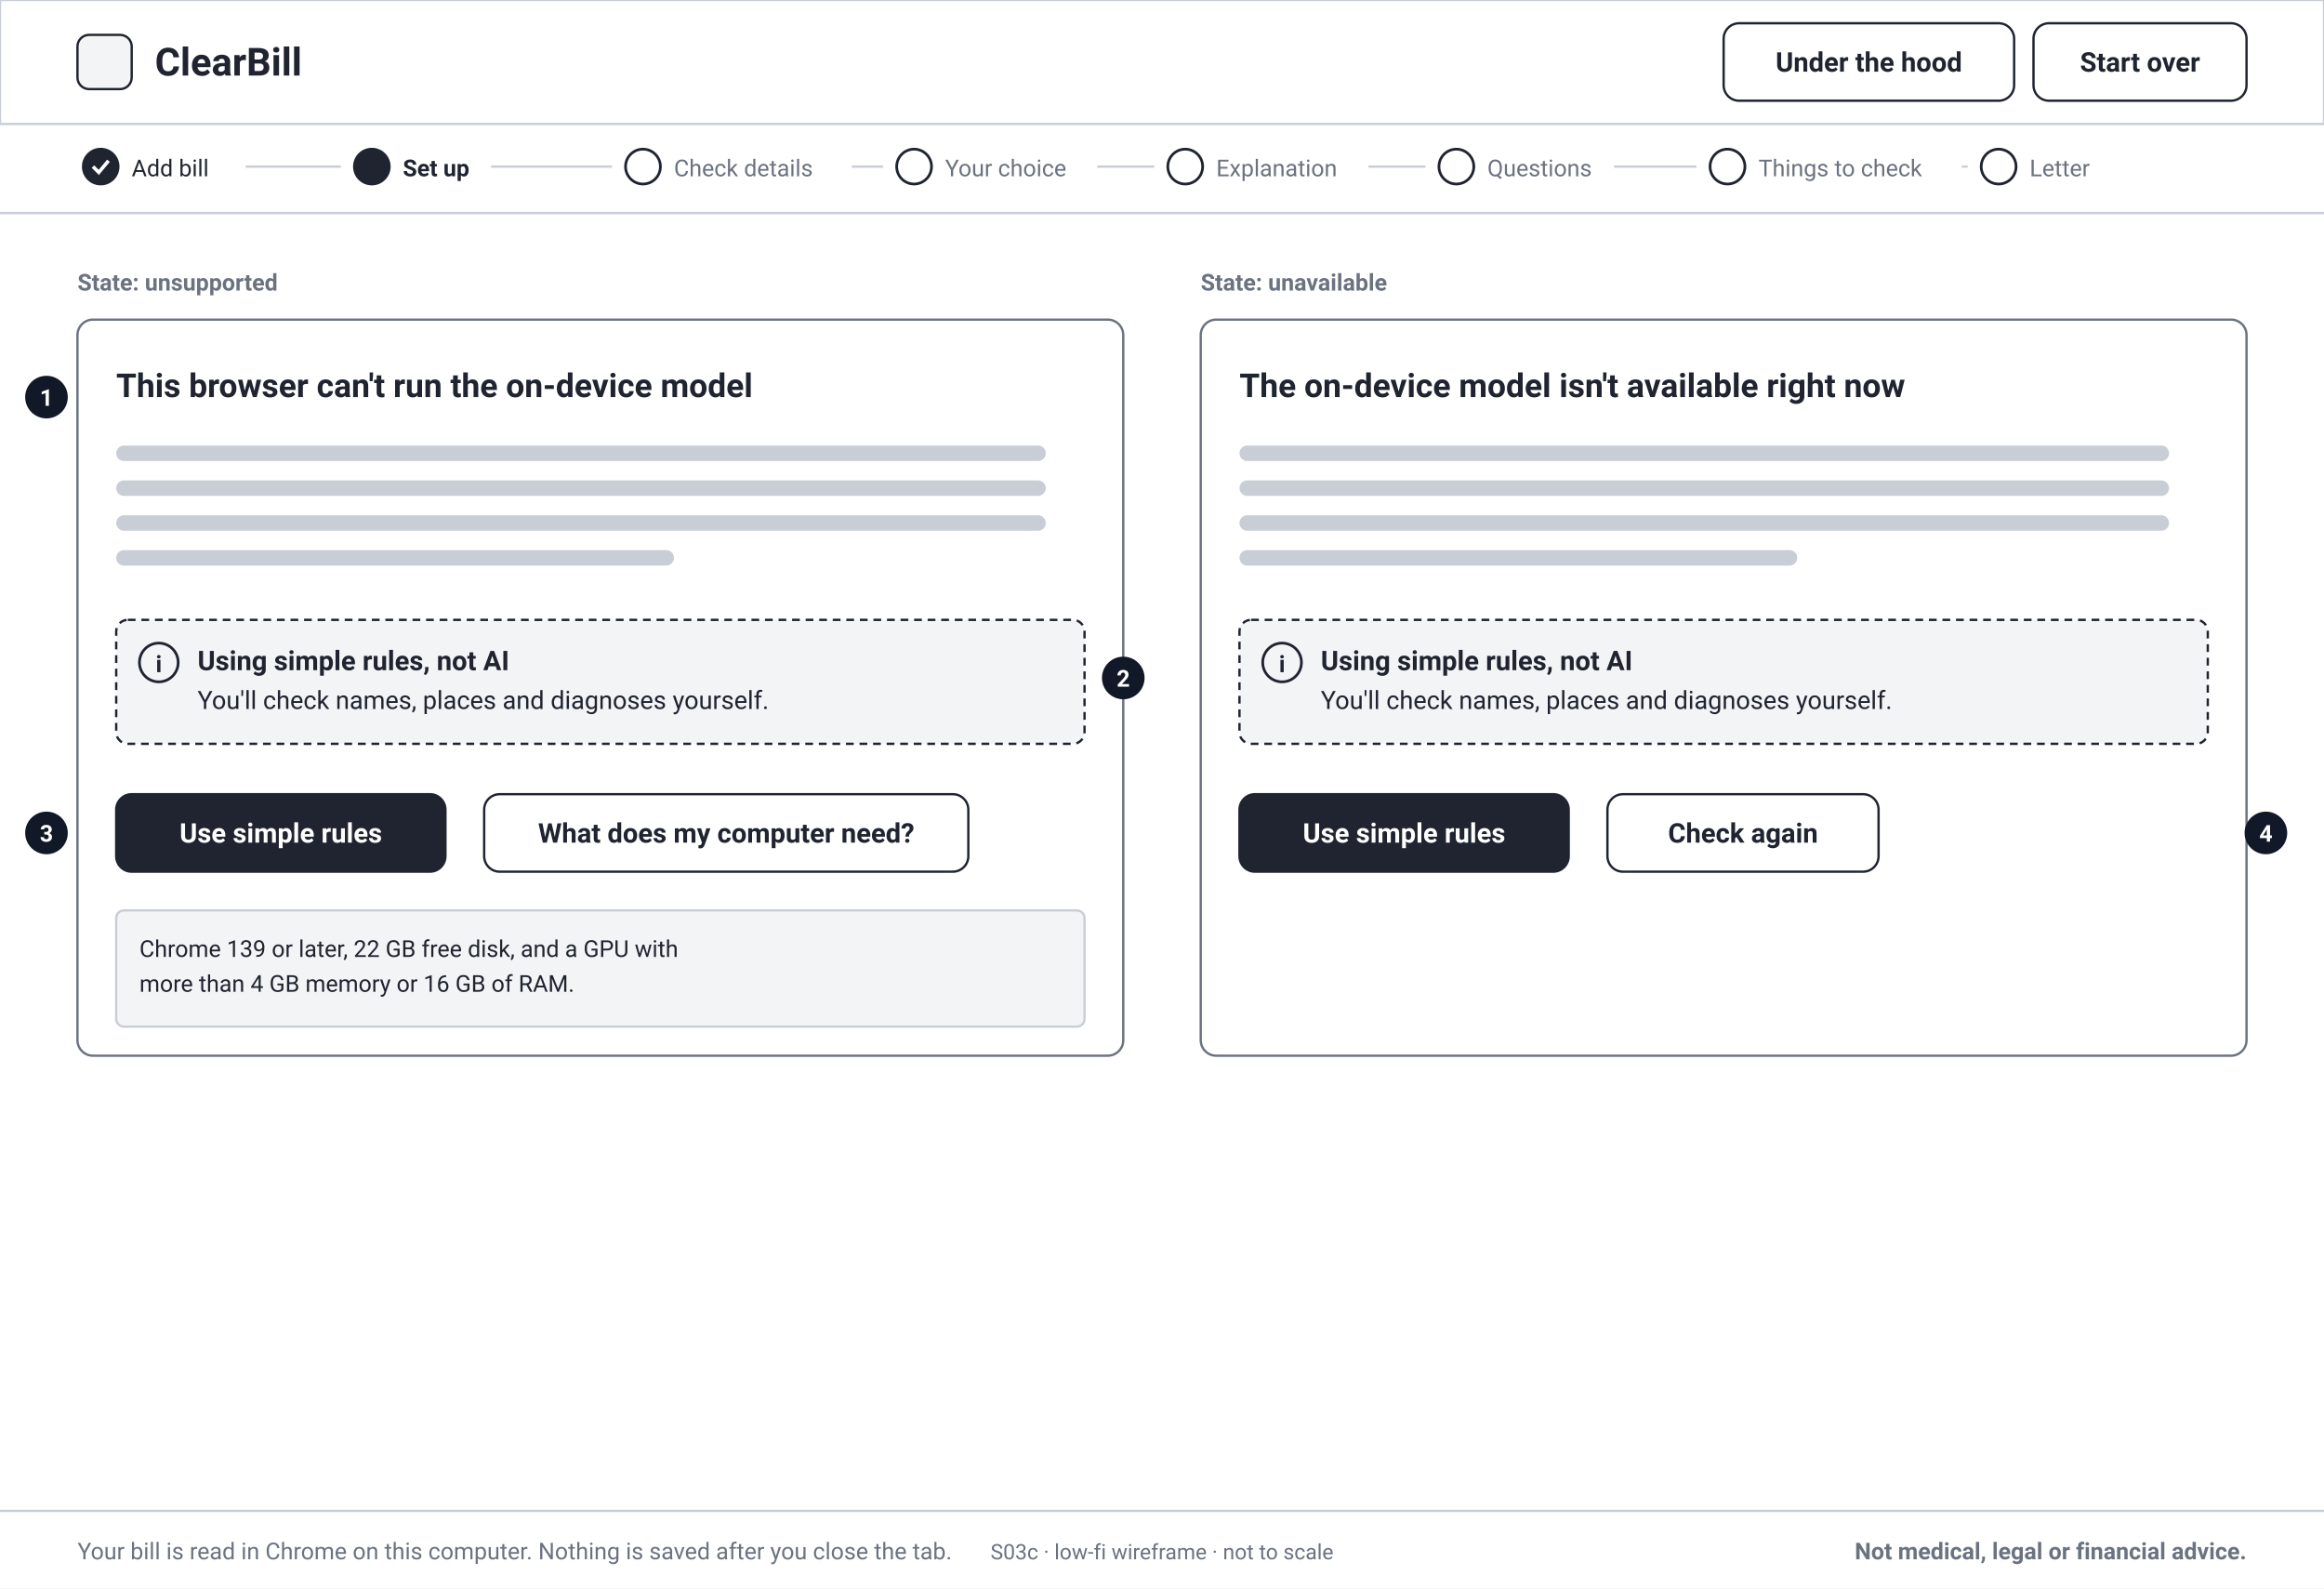
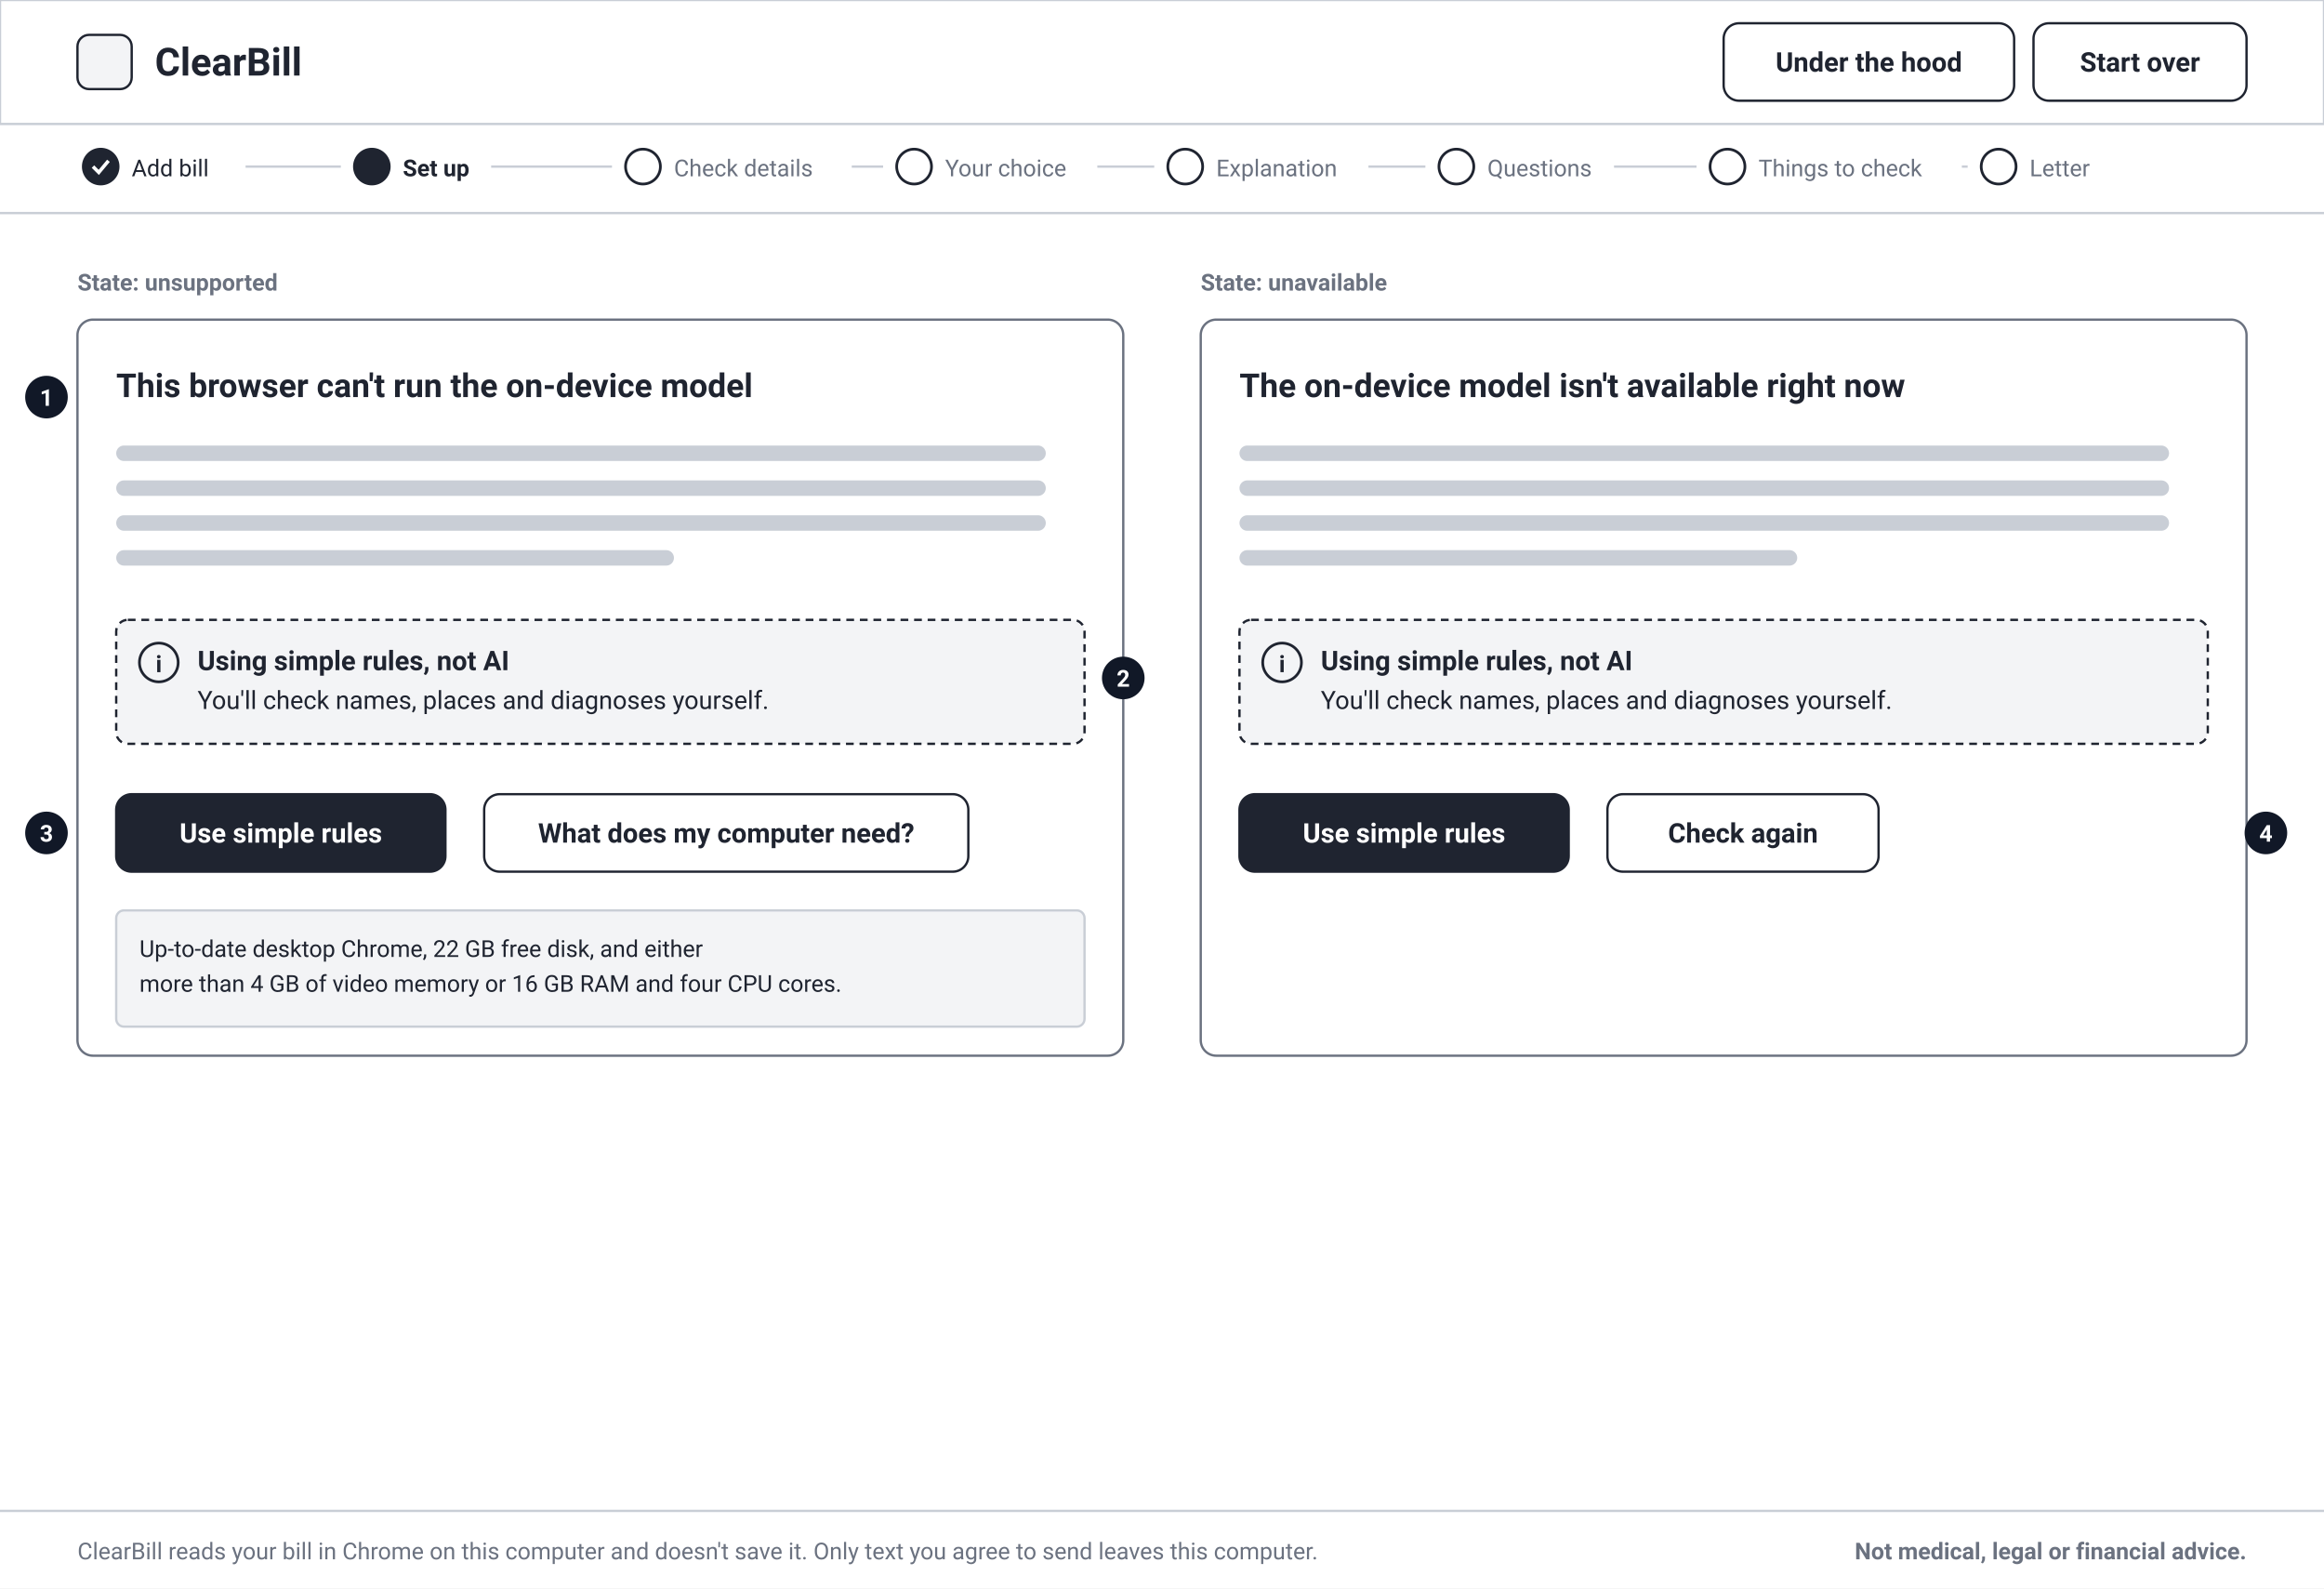
<svg xmlns="http://www.w3.org/2000/svg" width="1200" height="820" viewBox="0 0 1200 820" role="img" aria-labelledby="t-S03c d-S03c" font-family="system-ui, -apple-system, Segoe UI, Roboto, sans-serif">
  <rect width="1200" height="820" fill="#FFFFFF" />
  <rect x="0" y="0" width="1200" height="64" rx="0" fill="#FFFFFF" stroke="#C9CED6" stroke-width="1.2" />
  <rect x="40" y="18" width="28" height="28" rx="6" fill="#F3F4F6" stroke="#1F2430" stroke-width="1.2" />
  <text x="80" y="39" font-size="20" font-weight="700" fill="#1F2430" text-anchor="start">ClearBill</text>
  <rect x="890" y="12" width="150" height="40" rx="8" fill="#FFFFFF" stroke="#1F2430" stroke-width="1.2" />
  <text x="965.0" y="37" font-size="14" font-weight="600" fill="#1F2430" text-anchor="middle">Under the hood</text>
  <rect x="1050" y="12" width="110" height="40" rx="8" fill="#FFFFFF" stroke="#1F2430" stroke-width="1.2" />
  <text x="1105.0" y="37" font-size="14" font-weight="600" fill="#1F2430" text-anchor="middle">Start over</text>
  <circle cx="52.0" cy="86" r="9" fill="#1F2430" stroke="#1F2430" stroke-width="1.4" />
  <path d="M48.0 86 l3 3 l5 -6" fill="none" stroke="#FFFFFF" stroke-width="1.8" />
  <text x="68.0" y="91" font-size="12" font-weight="400" fill="#1F2430" text-anchor="start">Add bill</text>
  <line x1="126.8" y1="86" x2="176.0" y2="86" stroke="#C9CED6" stroke-width="1.2" />
  <circle cx="192.0" cy="86" r="9" fill="#1F2430" stroke="#1F2430" stroke-width="1.4" />
  <text x="208.0" y="91" font-size="12" font-weight="700" fill="#1F2430" text-anchor="start">Set up</text>
  <line x1="253.6" y1="86" x2="316.0" y2="86" stroke="#C9CED6" stroke-width="1.2" />
  <circle cx="332.0" cy="86" r="9" fill="#FFFFFF" stroke="#1F2430" stroke-width="1.4" />
  <text x="348.0" y="91" font-size="12" font-weight="400" fill="#6B7280" text-anchor="start">Check details</text>
  <line x1="439.8" y1="86" x2="456.0" y2="86" stroke="#C9CED6" stroke-width="1.2" />
  <circle cx="472.0" cy="86" r="9" fill="#FFFFFF" stroke="#1F2430" stroke-width="1.4" />
  <text x="488.0" y="91" font-size="12" font-weight="400" fill="#6B7280" text-anchor="start">Your choice</text>
  <line x1="566.6" y1="86" x2="596.0" y2="86" stroke="#C9CED6" stroke-width="1.2" />
  <circle cx="612.0" cy="86" r="9" fill="#FFFFFF" stroke="#1F2430" stroke-width="1.4" />
  <text x="628.0" y="91" font-size="12" font-weight="400" fill="#6B7280" text-anchor="start">Explanation</text>
  <line x1="706.6" y1="86" x2="736.0" y2="86" stroke="#C9CED6" stroke-width="1.2" />
  <circle cx="752.0" cy="86" r="9" fill="#FFFFFF" stroke="#1F2430" stroke-width="1.4" />
  <text x="768.0" y="91" font-size="12" font-weight="400" fill="#6B7280" text-anchor="start">Questions</text>
  <line x1="833.4" y1="86" x2="876.0" y2="86" stroke="#C9CED6" stroke-width="1.2" />
  <circle cx="892.0" cy="86" r="9" fill="#FFFFFF" stroke="#1F2430" stroke-width="1.4" />
  <text x="908.0" y="91" font-size="12" font-weight="400" fill="#6B7280" text-anchor="start">Things to check</text>
  <line x1="1013.0" y1="86" x2="1016.0" y2="86" stroke="#C9CED6" stroke-width="1.2" />
  <circle cx="1032.0" cy="86" r="9" fill="#FFFFFF" stroke="#1F2430" stroke-width="1.4" />
  <text x="1048.0" y="91" font-size="12" font-weight="400" fill="#6B7280" text-anchor="start">Letter</text>
  <line x1="0" y1="110" x2="1200" y2="110" stroke="#C9CED6" stroke-width="1.2" />
  <line x1="0" y1="780" x2="1200" y2="780" stroke="#C9CED6" stroke-width="1.2" />
-   <text x="40" y="805" font-size="12" font-weight="400" fill="#6B7280" text-anchor="start">Your bill is read in Chrome on this computer. Nothing is saved after you close the tab.</text>
+   <text x="40" y="805" font-size="12" font-weight="400" fill="#6B7280" text-anchor="start">ClearBill reads your bill in Chrome on this computer and doesn't save it. Only text you agree to send leaves this computer.</text>
  <text x="1160" y="805" font-size="12" font-weight="600" fill="#6B7280" text-anchor="end">Not medical, legal or financial advice.</text>
  <text x="40" y="150" font-size="12" font-weight="700" fill="#6B7280" text-anchor="start">State: unsupported</text>
  <rect x="40" y="165" width="540" height="380" rx="8" fill="#FFFFFF" stroke="#6B7280" stroke-width="1.2" />
  <text x="60" y="205" font-size="17" font-weight="700" fill="#1F2430" text-anchor="start">This browser can't run the on-device model</text>
  <rect x="60" y="230" width="480" height="8" rx="4" fill="#C9CED6" />
  <rect x="60" y="248" width="480" height="8" rx="4" fill="#C9CED6" />
  <rect x="60" y="266" width="480" height="8" rx="4" fill="#C9CED6" />
  <rect x="60" y="284" width="288" height="8" rx="4" fill="#C9CED6" />
  <rect x="60" y="320" width="500" height="64" rx="6" fill="#F3F4F6" stroke="#1F2430" stroke-width="1.2" stroke-dasharray="4 3" />
  <circle cx="82" cy="342" r="10" fill="none" stroke="#1F2430" stroke-width="1.4" />
  <text x="82" y="347" font-size="12" font-weight="700" fill="#1F2430" text-anchor="middle">i</text>
  <text x="102" y="346" font-size="14" font-weight="700" fill="#1F2430" text-anchor="start">Using simple rules, not AI</text>
  <text x="102" y="366" font-size="13" font-weight="400" fill="#1F2430" text-anchor="start">You'll check names, places and diagnoses yourself.</text>
  <rect x="60" y="410" width="170" height="40" rx="8" fill="#1F2430" stroke="#1F2430" stroke-width="1.2" />
  <text x="145.0" y="435" font-size="14" font-weight="600" fill="#FFFFFF" text-anchor="middle">Use simple rules</text>
  <rect x="250" y="410" width="250" height="40" rx="8" fill="#FFFFFF" stroke="#1F2430" stroke-width="1.2" />
  <text x="375.0" y="435" font-size="14" font-weight="600" fill="#1F2430" text-anchor="middle">What does my computer need?</text>
  <rect x="60" y="470" width="500" height="60" rx="4" fill="#F3F4F6" stroke="#C9CED6" stroke-width="1.2" />
-   <text x="72" y="494" font-size="12" font-weight="400" fill="#1F2430" text-anchor="start">Chrome 139 or later, 22 GB free disk, and a GPU with</text>
-   <text x="72" y="512" font-size="12" font-weight="400" fill="#1F2430" text-anchor="start">more than 4 GB memory or 16 GB of RAM.</text>
+   <text x="72" y="494" font-size="12" font-weight="400" fill="#1F2430" text-anchor="start">Up-to-date desktop Chrome, 22 GB free disk, and either</text>
+   <text x="72" y="512" font-size="12" font-weight="400" fill="#1F2430" text-anchor="start">more than 4 GB of video memory or 16 GB RAM and four CPU cores.</text>
  <text x="620" y="150" font-size="12" font-weight="700" fill="#6B7280" text-anchor="start">State: unavailable</text>
  <rect x="620" y="165" width="540" height="380" rx="8" fill="#FFFFFF" stroke="#6B7280" stroke-width="1.2" />
  <text x="640" y="205" font-size="17" font-weight="700" fill="#1F2430" text-anchor="start">The on-device model isn't available right now</text>
  <rect x="640" y="230" width="480" height="8" rx="4" fill="#C9CED6" />
  <rect x="640" y="248" width="480" height="8" rx="4" fill="#C9CED6" />
  <rect x="640" y="266" width="480" height="8" rx="4" fill="#C9CED6" />
  <rect x="640" y="284" width="288" height="8" rx="4" fill="#C9CED6" />
  <rect x="640" y="320" width="500" height="64" rx="6" fill="#F3F4F6" stroke="#1F2430" stroke-width="1.2" stroke-dasharray="4 3" />
  <circle cx="662" cy="342" r="10" fill="none" stroke="#1F2430" stroke-width="1.4" />
  <text x="662" y="347" font-size="12" font-weight="700" fill="#1F2430" text-anchor="middle">i</text>
  <text x="682" y="346" font-size="14" font-weight="700" fill="#1F2430" text-anchor="start">Using simple rules, not AI</text>
  <text x="682" y="366" font-size="13" font-weight="400" fill="#1F2430" text-anchor="start">You'll check names, places and diagnoses yourself.</text>
  <rect x="640" y="410" width="170" height="40" rx="8" fill="#1F2430" stroke="#1F2430" stroke-width="1.2" />
  <text x="725.0" y="435" font-size="14" font-weight="600" fill="#FFFFFF" text-anchor="middle">Use simple rules</text>
  <rect x="830" y="410" width="140" height="40" rx="8" fill="#FFFFFF" stroke="#1F2430" stroke-width="1.2" />
  <text x="900.0" y="435" font-size="14" font-weight="600" fill="#1F2430" text-anchor="middle">Check again</text>
  <circle cx="24" cy="205" r="11" fill="#111827" />
  <text x="24" y="209.5" font-size="12" font-weight="700" fill="#FFFFFF" text-anchor="middle">1</text>
  <circle cx="580" cy="350" r="11" fill="#111827" />
  <text x="580" y="354.5" font-size="12" font-weight="700" fill="#FFFFFF" text-anchor="middle">2</text>
  <circle cx="24" cy="430" r="11" fill="#111827" />
  <text x="24" y="434.5" font-size="12" font-weight="700" fill="#FFFFFF" text-anchor="middle">3</text>
  <circle cx="1170" cy="430" r="11" fill="#111827" />
  <text x="1170" y="434.5" font-size="12" font-weight="700" fill="#FFFFFF" text-anchor="middle">4</text>
-   <text x="600.0" y="805" font-size="11" fill="#6B7280" text-anchor="middle">S03c · low-fi wireframe · not to scale</text>
</svg>
